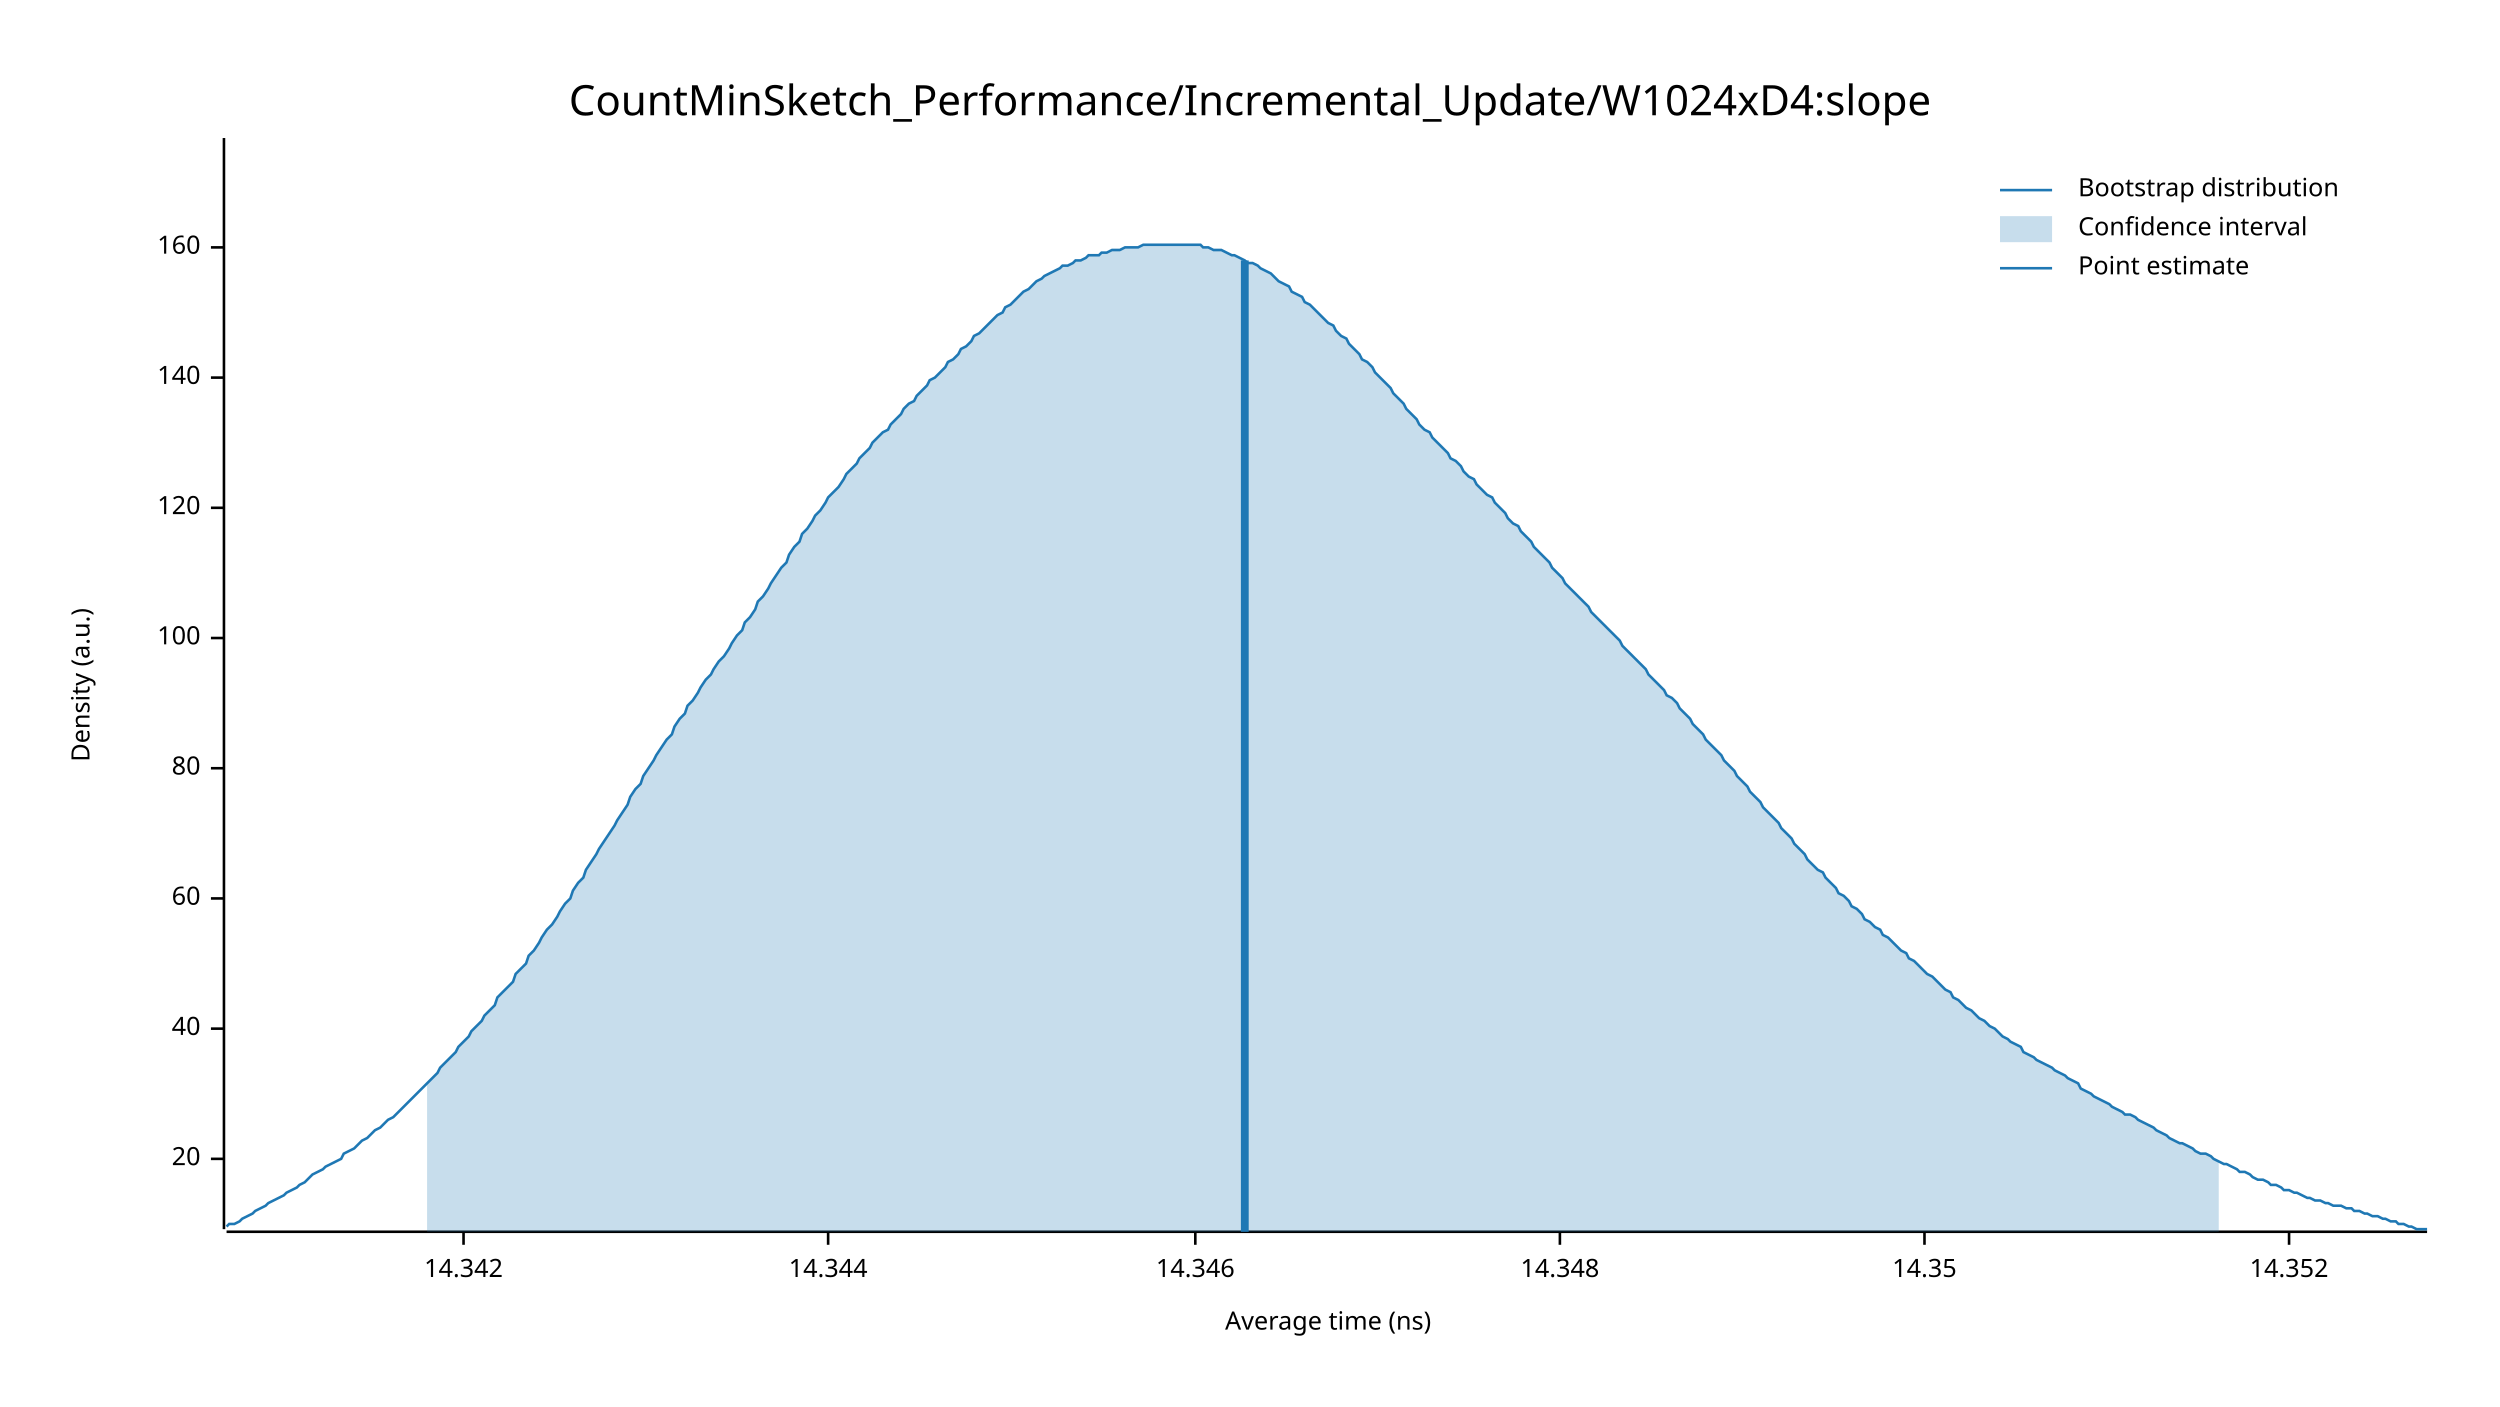
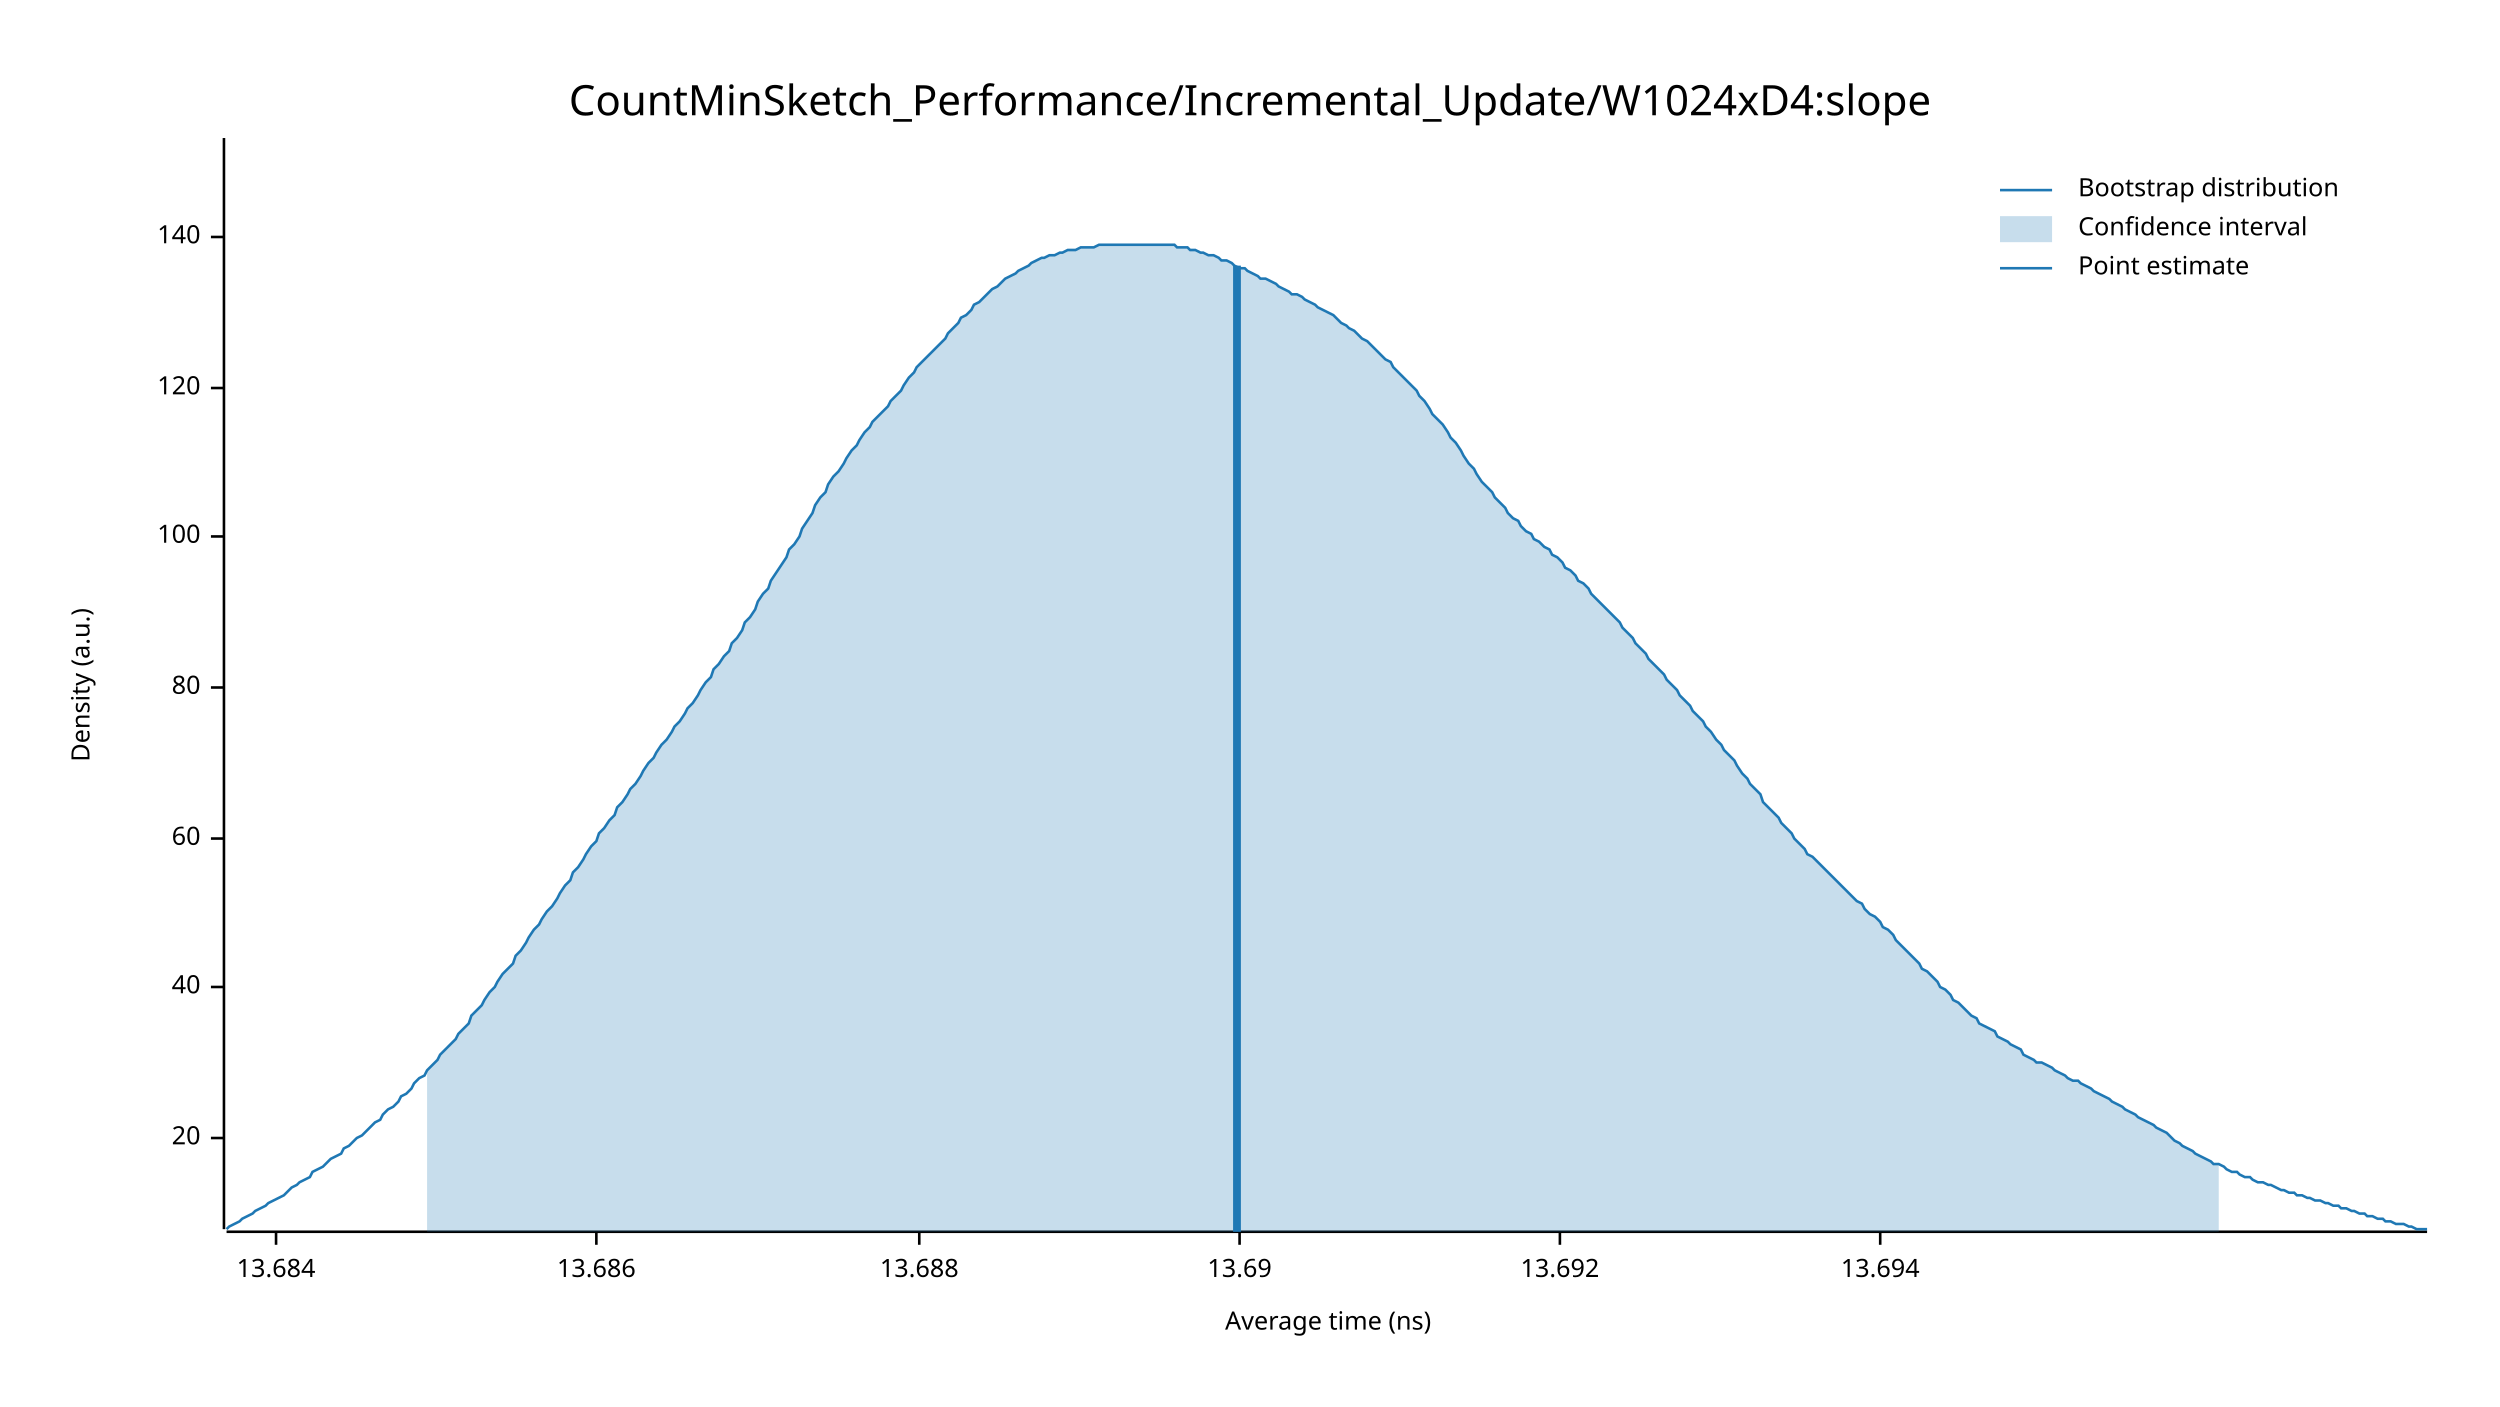
<svg xmlns="http://www.w3.org/2000/svg" width="960" height="540" viewBox="0 0 960 540">
  <text x="480" y="32" dy="0.76em" text-anchor="middle" font-family="sans-serif" font-size="16.129" opacity="1" fill="#000000">
CountMinSketch_Performance/Incremental_Update/W1024xD4:slope
</text>
  <text x="27" y="263" dy="0.76em" text-anchor="middle" font-family="sans-serif" font-size="9.677" opacity="1" fill="#000000" transform="rotate(270, 27, 263)">
Density (a.u.)
</text>
  <text x="510" y="513" dy="-0.5ex" text-anchor="middle" font-family="sans-serif" font-size="9.677" opacity="1" fill="#000000">
Average time (ns)
</text>
  <polyline fill="none" opacity="1" stroke="#000000" stroke-width="1" points="86,53 86,472 " />
-   <text x="77" y="445" dy="0.5ex" text-anchor="end" font-family="sans-serif" font-size="9.677" opacity="1" fill="#000000">
+   <text x="77" y="437" dy="0.5ex" text-anchor="end" font-family="sans-serif" font-size="9.677" opacity="1" fill="#000000">
20
</text>
-   <polyline fill="none" opacity="1" stroke="#000000" stroke-width="1" points="81,445 86,445 " />
-   <text x="77" y="395" dy="0.5ex" text-anchor="end" font-family="sans-serif" font-size="9.677" opacity="1" fill="#000000">
+   <polyline fill="none" opacity="1" stroke="#000000" stroke-width="1" points="81,437 86,437 " />
+   <text x="77" y="379" dy="0.5ex" text-anchor="end" font-family="sans-serif" font-size="9.677" opacity="1" fill="#000000">
40
</text>
-   <polyline fill="none" opacity="1" stroke="#000000" stroke-width="1" points="81,395 86,395 " />
-   <text x="77" y="345" dy="0.5ex" text-anchor="end" font-family="sans-serif" font-size="9.677" opacity="1" fill="#000000">
+   <polyline fill="none" opacity="1" stroke="#000000" stroke-width="1" points="81,379 86,379 " />
+   <text x="77" y="322" dy="0.5ex" text-anchor="end" font-family="sans-serif" font-size="9.677" opacity="1" fill="#000000">
60
</text>
-   <polyline fill="none" opacity="1" stroke="#000000" stroke-width="1" points="81,345 86,345 " />
-   <text x="77" y="295" dy="0.5ex" text-anchor="end" font-family="sans-serif" font-size="9.677" opacity="1" fill="#000000">
+   <polyline fill="none" opacity="1" stroke="#000000" stroke-width="1" points="81,322 86,322 " />
+   <text x="77" y="264" dy="0.5ex" text-anchor="end" font-family="sans-serif" font-size="9.677" opacity="1" fill="#000000">
80
</text>
-   <polyline fill="none" opacity="1" stroke="#000000" stroke-width="1" points="81,295 86,295 " />
-   <text x="77" y="245" dy="0.5ex" text-anchor="end" font-family="sans-serif" font-size="9.677" opacity="1" fill="#000000">
+   <polyline fill="none" opacity="1" stroke="#000000" stroke-width="1" points="81,264 86,264 " />
+   <text x="77" y="206" dy="0.5ex" text-anchor="end" font-family="sans-serif" font-size="9.677" opacity="1" fill="#000000">
100
</text>
-   <polyline fill="none" opacity="1" stroke="#000000" stroke-width="1" points="81,245 86,245 " />
-   <text x="77" y="195" dy="0.5ex" text-anchor="end" font-family="sans-serif" font-size="9.677" opacity="1" fill="#000000">
+   <polyline fill="none" opacity="1" stroke="#000000" stroke-width="1" points="81,206 86,206 " />
+   <text x="77" y="149" dy="0.5ex" text-anchor="end" font-family="sans-serif" font-size="9.677" opacity="1" fill="#000000">
120
</text>
-   <polyline fill="none" opacity="1" stroke="#000000" stroke-width="1" points="81,195 86,195 " />
-   <text x="77" y="145" dy="0.5ex" text-anchor="end" font-family="sans-serif" font-size="9.677" opacity="1" fill="#000000">
+   <polyline fill="none" opacity="1" stroke="#000000" stroke-width="1" points="81,149 86,149 " />
+   <text x="77" y="91" dy="0.5ex" text-anchor="end" font-family="sans-serif" font-size="9.677" opacity="1" fill="#000000">
140
</text>
-   <polyline fill="none" opacity="1" stroke="#000000" stroke-width="1" points="81,145 86,145 " />
-   <text x="77" y="95" dy="0.5ex" text-anchor="end" font-family="sans-serif" font-size="9.677" opacity="1" fill="#000000">
- 160
+   <polyline fill="none" opacity="1" stroke="#000000" stroke-width="1" points="81,91 86,91 " />
+   <polyline fill="none" opacity="1" stroke="#000000" stroke-width="1" points="87,473 932,473 " />
+   <text x="106" y="483" dy="0.76em" text-anchor="middle" font-family="sans-serif" font-size="9.677" opacity="1" fill="#000000">
+ 13.684
</text>
-   <polyline fill="none" opacity="1" stroke="#000000" stroke-width="1" points="81,95 86,95 " />
-   <polyline fill="none" opacity="1" stroke="#000000" stroke-width="1" points="87,473 932,473 " />
-   <text x="178" y="483" dy="0.76em" text-anchor="middle" font-family="sans-serif" font-size="9.677" opacity="1" fill="#000000">
- 14.342
+   <polyline fill="none" opacity="1" stroke="#000000" stroke-width="1" points="106,473 106,478 " />
+   <text x="229" y="483" dy="0.76em" text-anchor="middle" font-family="sans-serif" font-size="9.677" opacity="1" fill="#000000">
+ 13.686
</text>
-   <polyline fill="none" opacity="1" stroke="#000000" stroke-width="1" points="178,473 178,478 " />
-   <text x="318" y="483" dy="0.76em" text-anchor="middle" font-family="sans-serif" font-size="9.677" opacity="1" fill="#000000">
- 14.344
+   <polyline fill="none" opacity="1" stroke="#000000" stroke-width="1" points="229,473 229,478 " />
+   <text x="353" y="483" dy="0.76em" text-anchor="middle" font-family="sans-serif" font-size="9.677" opacity="1" fill="#000000">
+ 13.688
</text>
-   <polyline fill="none" opacity="1" stroke="#000000" stroke-width="1" points="318,473 318,478 " />
-   <text x="459" y="483" dy="0.76em" text-anchor="middle" font-family="sans-serif" font-size="9.677" opacity="1" fill="#000000">
- 14.346
+   <polyline fill="none" opacity="1" stroke="#000000" stroke-width="1" points="353,473 353,478 " />
+   <text x="476" y="483" dy="0.76em" text-anchor="middle" font-family="sans-serif" font-size="9.677" opacity="1" fill="#000000">
+ 13.69
</text>
-   <polyline fill="none" opacity="1" stroke="#000000" stroke-width="1" points="459,473 459,478 " />
+   <polyline fill="none" opacity="1" stroke="#000000" stroke-width="1" points="476,473 476,478 " />
  <text x="599" y="483" dy="0.76em" text-anchor="middle" font-family="sans-serif" font-size="9.677" opacity="1" fill="#000000">
- 14.348
+ 13.692
</text>
  <polyline fill="none" opacity="1" stroke="#000000" stroke-width="1" points="599,473 599,478 " />
-   <text x="739" y="483" dy="0.76em" text-anchor="middle" font-family="sans-serif" font-size="9.677" opacity="1" fill="#000000">
- 14.35
+   <text x="722" y="483" dy="0.76em" text-anchor="middle" font-family="sans-serif" font-size="9.677" opacity="1" fill="#000000">
+ 13.694
</text>
-   <polyline fill="none" opacity="1" stroke="#000000" stroke-width="1" points="739,473 739,478 " />
-   <text x="879" y="483" dy="0.76em" text-anchor="middle" font-family="sans-serif" font-size="9.677" opacity="1" fill="#000000">
- 14.352
- </text>
-   <polyline fill="none" opacity="1" stroke="#000000" stroke-width="1" points="879,473 879,478 " />
-   <polyline fill="none" opacity="1" stroke="#1F78B4" stroke-width="1" points="87,471 88,470 90,470 92,469 93,468 95,467 97,466 98,465 100,464 102,463 103,462 105,461 107,460 109,459 110,458 112,457 114,456 115,455 117,454 119,452 120,451 122,450 124,449 125,448 127,447 129,446 131,445 132,443 134,442 136,441 137,440 139,438 141,437 142,436 144,434 146,433 147,432 149,430 151,429 153,427 154,426 156,424 158,422 159,421 161,419 163,417 164,416 166,414 168,412 169,410 171,408 173,406 175,404 176,402 178,400 180,398 181,396 183,394 185,392 186,390 188,388 190,386 191,383 193,381 195,379 197,377 198,374 200,372 202,370 203,367 205,365 207,362 208,360 210,357 212,355 214,352 215,350 217,347 219,345 220,342 222,339 224,337 225,334 227,331 229,328 230,326 232,323 234,320 236,317 237,315 239,312 241,309 242,306 244,303 246,301 247,298 249,295 251,292 252,290 254,287 256,284 258,282 259,279 261,276 263,274 264,271 266,269 268,266 269,264 271,261 273,259 274,257 276,254 278,252 280,249 281,247 283,244 285,242 286,239 288,237 290,234 291,231 293,229 295,226 296,224 298,221 300,218 302,216 303,213 305,210 307,208 308,205 310,203 312,200 313,198 315,196 317,193 318,191 320,189 322,187 324,184 325,182 327,180 329,178 330,176 332,174 334,172 335,170 337,168 339,166 341,165 342,163 344,161 346,159 347,157 349,155 351,154 352,152 354,150 356,148 357,146 359,145 361,143 363,141 364,139 366,138 368,136 369,134 371,133 373,131 374,129 376,128 378,126 379,125 381,123 383,121 385,120 386,118 388,117 390,115 391,114 393,112 395,111 396,110 398,108 400,107 401,106 403,105 405,104 407,103 408,102 410,102 412,101 413,100 415,100 417,99 418,98 420,98 422,98 423,97 425,97 427,96 429,96 430,96 432,95 434,95 435,95 437,95 439,94 440,94 442,94 444,94 445,94 447,94 449,94 451,94 452,94 454,94 456,94 457,94 459,94 461,94 462,95 464,95 466,96 468,96 469,96 471,97 473,98 474,98 476,99 478,100 479,101 481,101 483,102 484,103 486,104 488,105 490,107 491,108 493,109 495,110 496,112 498,113 500,114 501,116 503,117 505,119 506,120 508,122 510,124 512,125 513,127 515,129 517,130 518,132 520,134 522,136 523,138 525,139 527,141 528,143 530,145 532,147 534,149 535,151 537,153 539,155 540,157 542,159 544,161 545,163 547,165 549,166 550,168 552,170 554,172 556,174 557,176 559,177 561,179 562,181 564,183 566,184 567,186 569,188 571,190 573,191 574,193 576,195 578,197 579,199 581,201 583,202 584,204 586,206 588,208 589,210 591,212 593,214 595,216 596,218 598,220 600,222 601,224 603,226 605,228 606,229 608,231 610,233 611,235 613,237 615,239 617,241 618,242 620,244 622,246 623,248 625,250 627,252 628,253 630,255 632,257 633,259 635,261 637,263 639,265 640,267 642,268 644,270 645,272 647,274 649,276 650,278 652,280 654,282 655,284 657,286 659,288 661,290 662,292 664,294 666,296 667,298 669,300 671,302 672,304 674,306 676,308 677,310 679,312 681,314 683,316 684,318 686,320 688,322 689,324 691,326 693,328 694,330 696,332 698,334 700,335 701,337 703,339 705,341 706,343 708,344 710,346 711,348 713,349 715,351 716,353 718,354 720,356 722,357 723,359 725,360 727,362 728,363 730,365 732,366 733,368 735,369 737,371 738,372 740,374 742,375 744,377 745,378 747,380 749,381 750,383 752,384 754,386 755,387 757,388 759,390 760,391 762,392 764,394 766,395 767,396 769,398 771,399 772,400 774,401 776,402 777,404 779,405 781,406 782,407 784,408 786,409 788,410 789,411 791,412 793,413 794,414 796,415 798,416 799,418 801,419 803,420 804,421 806,422 808,423 810,424 811,425 813,426 815,427 816,428 818,428 820,429 821,430 823,431 825,432 827,433 828,434 830,435 832,436 833,437 835,438 837,439 838,439 840,440 842,441 843,442 845,443 847,443 849,444 850,445 852,446 854,447 855,447 857,448 859,449 860,450 862,450 864,451 865,452 867,453 869,453 871,454 872,455 874,455 876,456 877,457 879,457 881,458 882,458 884,459 886,460 887,460 889,461 891,461 893,462 894,462 896,463 898,463 899,463 901,464 903,464 904,465 906,465 908,466 909,466 911,467 913,467 915,468 916,468 918,469 920,469 921,470 923,470 925,471 926,471 928,472 930,472 932,472 " />
-   <polygon opacity="0.25" fill="#1F78B4" points="164,416 166,414 168,412 169,410 171,408 173,406 175,404 176,402 178,400 180,398 181,396 183,394 185,392 186,390 188,388 190,386 191,383 193,381 195,379 197,377 198,374 200,372 202,370 203,367 205,365 207,362 208,360 210,357 212,355 214,352 215,350 217,347 219,345 220,342 222,339 224,337 225,334 227,331 229,328 230,326 232,323 234,320 236,317 237,315 239,312 241,309 242,306 244,303 246,301 247,298 249,295 251,292 252,290 254,287 256,284 258,282 259,279 261,276 263,274 264,271 266,269 268,266 269,264 271,261 273,259 274,257 276,254 278,252 280,249 281,247 283,244 285,242 286,239 288,237 290,234 291,231 293,229 295,226 296,224 298,221 300,218 302,216 303,213 305,210 307,208 308,205 310,203 312,200 313,198 315,196 317,193 318,191 320,189 322,187 324,184 325,182 327,180 329,178 330,176 332,174 334,172 335,170 337,168 339,166 341,165 342,163 344,161 346,159 347,157 349,155 351,154 352,152 354,150 356,148 357,146 359,145 361,143 363,141 364,139 366,138 368,136 369,134 371,133 373,131 374,129 376,128 378,126 379,125 381,123 383,121 385,120 386,118 388,117 390,115 391,114 393,112 395,111 396,110 398,108 400,107 401,106 403,105 405,104 407,103 408,102 410,102 412,101 413,100 415,100 417,99 418,98 420,98 422,98 423,97 425,97 427,96 429,96 430,96 432,95 434,95 435,95 437,95 439,94 440,94 442,94 444,94 445,94 447,94 449,94 451,94 452,94 454,94 456,94 457,94 459,94 461,94 462,95 464,95 466,96 468,96 469,96 471,97 473,98 474,98 476,99 478,100 479,101 481,101 483,102 484,103 486,104 488,105 490,107 491,108 493,109 495,110 496,112 498,113 500,114 501,116 503,117 505,119 506,120 508,122 510,124 512,125 513,127 515,129 517,130 518,132 520,134 522,136 523,138 525,139 527,141 528,143 530,145 532,147 534,149 535,151 537,153 539,155 540,157 542,159 544,161 545,163 547,165 549,166 550,168 552,170 554,172 556,174 557,176 559,177 561,179 562,181 564,183 566,184 567,186 569,188 571,190 573,191 574,193 576,195 578,197 579,199 581,201 583,202 584,204 586,206 588,208 589,210 591,212 593,214 595,216 596,218 598,220 600,222 601,224 603,226 605,228 606,229 608,231 610,233 611,235 613,237 615,239 617,241 618,242 620,244 622,246 623,248 625,250 627,252 628,253 630,255 632,257 633,259 635,261 637,263 639,265 640,267 642,268 644,270 645,272 647,274 649,276 650,278 652,280 654,282 655,284 657,286 659,288 661,290 662,292 664,294 666,296 667,298 669,300 671,302 672,304 674,306 676,308 677,310 679,312 681,314 683,316 684,318 686,320 688,322 689,324 691,326 693,328 694,330 696,332 698,334 700,335 701,337 703,339 705,341 706,343 708,344 710,346 711,348 713,349 715,351 716,353 718,354 720,356 722,357 723,359 725,360 727,362 728,363 730,365 732,366 733,368 735,369 737,371 738,372 740,374 742,375 744,377 745,378 747,380 749,381 750,383 752,384 754,386 755,387 757,388 759,390 760,391 762,392 764,394 766,395 767,396 769,398 771,399 772,400 774,401 776,402 777,404 779,405 781,406 782,407 784,408 786,409 788,410 789,411 791,412 793,413 794,414 796,415 798,416 799,418 801,419 803,420 804,421 806,422 808,423 810,424 811,425 813,426 815,427 816,428 818,428 820,429 821,430 823,431 825,432 827,433 828,434 830,435 832,436 833,437 835,438 837,439 838,439 840,440 842,441 843,442 845,443 847,443 849,444 850,445 852,446 852,473 164,473 " />
-   <polyline fill="none" opacity="1" stroke="#1F78B4" stroke-width="3" points="478,473 478,100 " />
+   <polyline fill="none" opacity="1" stroke="#000000" stroke-width="1" points="722,473 722,478 " />
+   <polyline fill="none" opacity="1" stroke="#1F78B4" stroke-width="1" points="87,472 88,471 90,470 92,469 93,468 95,467 97,466 98,465 100,464 102,463 103,462 105,461 107,460 109,459 110,458 112,456 114,455 115,454 117,453 119,452 120,450 122,449 124,448 125,447 127,445 129,444 131,443 132,441 134,440 136,438 137,437 139,436 141,434 142,433 144,431 146,430 147,428 149,426 151,425 153,423 154,421 156,420 158,418 159,416 161,414 163,413 164,411 166,409 168,407 169,405 171,403 173,401 175,399 176,397 178,395 180,393 181,390 183,388 185,386 186,384 188,381 190,379 191,377 193,374 195,372 197,370 198,367 200,365 202,362 203,360 205,357 207,355 208,353 210,350 212,348 214,345 215,343 217,340 219,338 220,335 222,333 224,330 225,328 227,325 229,323 230,320 232,318 234,315 236,313 237,310 239,308 241,305 242,303 244,301 246,298 247,296 249,293 251,291 252,289 254,286 256,284 258,281 259,279 261,277 263,274 264,272 266,270 268,267 269,265 271,262 273,260 274,257 276,255 278,252 280,250 281,247 283,245 285,242 286,239 288,237 290,234 291,231 293,228 295,226 296,223 298,220 300,217 302,214 303,211 305,209 307,206 308,203 310,200 312,197 313,194 315,191 317,189 318,186 320,183 322,181 324,178 325,176 327,173 329,171 330,169 332,166 334,164 335,162 337,160 339,158 341,156 342,154 344,152 346,150 347,148 349,145 351,143 352,141 354,139 356,137 357,136 359,134 361,132 363,130 364,128 366,126 368,124 369,122 371,121 373,119 374,117 376,116 378,114 379,113 381,111 383,110 385,108 386,107 388,106 390,105 391,104 393,103 395,102 396,101 398,100 400,99 401,99 403,98 405,98 407,97 408,97 410,96 412,96 413,96 415,95 417,95 418,95 420,95 422,94 423,94 425,94 427,94 429,94 430,94 432,94 434,94 435,94 437,94 439,94 440,94 442,94 444,94 445,94 447,94 449,94 451,94 452,95 454,95 456,95 457,96 459,96 461,97 462,97 464,98 466,98 468,99 469,100 471,100 473,101 474,102 476,103 478,103 479,104 481,105 483,106 484,107 486,107 488,108 490,109 491,110 493,111 495,112 496,113 498,113 500,114 501,115 503,116 505,117 506,118 508,119 510,120 512,121 513,122 515,124 517,125 518,126 520,127 522,129 523,130 525,131 527,133 528,134 530,136 532,138 534,139 535,141 537,143 539,145 540,146 542,148 544,150 545,152 547,154 549,157 550,159 552,161 554,163 556,166 557,168 559,170 561,173 562,175 564,178 566,180 567,182 569,185 571,187 573,189 574,191 576,193 578,195 579,197 581,199 583,200 584,202 586,204 588,205 589,207 591,208 593,210 595,211 596,213 598,214 600,216 601,218 603,219 605,221 606,223 608,224 610,226 611,228 613,230 615,232 617,234 618,235 620,237 622,239 623,241 625,243 627,245 628,247 630,249 632,251 633,253 635,255 637,257 639,259 640,261 642,263 644,265 645,267 647,269 649,271 650,273 652,275 654,277 655,279 657,281 659,284 661,286 662,288 664,290 666,292 667,294 669,297 671,299 672,301 674,303 676,305 677,308 679,310 681,312 683,314 684,316 686,318 688,320 689,322 691,324 693,326 694,328 696,329 698,331 700,333 701,334 703,336 705,338 706,339 708,341 710,343 711,344 713,346 715,347 716,349 718,351 720,352 722,354 723,356 725,357 727,359 728,361 730,363 732,365 733,366 735,368 737,370 738,372 740,373 742,375 744,377 745,379 747,380 749,382 750,384 752,385 754,387 755,388 757,390 759,391 760,393 762,394 764,395 766,396 767,398 769,399 771,400 772,401 774,402 776,403 777,405 779,406 781,407 782,408 784,408 786,409 788,410 789,411 791,412 793,413 794,414 796,415 798,415 799,416 801,417 803,418 804,419 806,420 808,421 810,422 811,423 813,424 815,425 816,426 818,427 820,428 821,429 823,430 825,431 827,432 828,433 830,434 832,435 833,436 835,438 837,439 838,440 840,441 842,442 843,443 845,444 847,445 849,446 850,447 852,447 854,448 855,449 857,450 859,450 860,451 862,452 864,452 865,453 867,454 869,454 871,455 872,455 874,456 876,457 877,457 879,458 881,458 882,459 884,459 886,460 887,460 889,461 891,461 893,462 894,462 896,463 898,463 899,464 901,464 903,465 904,465 906,466 908,466 909,467 911,467 913,468 915,468 916,469 918,469 920,470 921,470 923,470 925,471 926,471 928,472 930,472 932,472 " />
+   <polygon opacity="0.25" fill="#1F78B4" points="164,411 166,409 168,407 169,405 171,403 173,401 175,399 176,397 178,395 180,393 181,390 183,388 185,386 186,384 188,381 190,379 191,377 193,374 195,372 197,370 198,367 200,365 202,362 203,360 205,357 207,355 208,353 210,350 212,348 214,345 215,343 217,340 219,338 220,335 222,333 224,330 225,328 227,325 229,323 230,320 232,318 234,315 236,313 237,310 239,308 241,305 242,303 244,301 246,298 247,296 249,293 251,291 252,289 254,286 256,284 258,281 259,279 261,277 263,274 264,272 266,270 268,267 269,265 271,262 273,260 274,257 276,255 278,252 280,250 281,247 283,245 285,242 286,239 288,237 290,234 291,231 293,228 295,226 296,223 298,220 300,217 302,214 303,211 305,209 307,206 308,203 310,200 312,197 313,194 315,191 317,189 318,186 320,183 322,181 324,178 325,176 327,173 329,171 330,169 332,166 334,164 335,162 337,160 339,158 341,156 342,154 344,152 346,150 347,148 349,145 351,143 352,141 354,139 356,137 357,136 359,134 361,132 363,130 364,128 366,126 368,124 369,122 371,121 373,119 374,117 376,116 378,114 379,113 381,111 383,110 385,108 386,107 388,106 390,105 391,104 393,103 395,102 396,101 398,100 400,99 401,99 403,98 405,98 407,97 408,97 410,96 412,96 413,96 415,95 417,95 418,95 420,95 422,94 423,94 425,94 427,94 429,94 430,94 432,94 434,94 435,94 437,94 439,94 440,94 442,94 444,94 445,94 447,94 449,94 451,94 452,95 454,95 456,95 457,96 459,96 461,97 462,97 464,98 466,98 468,99 469,100 471,100 473,101 474,102 476,103 478,103 479,104 481,105 483,106 484,107 486,107 488,108 490,109 491,110 493,111 495,112 496,113 498,113 500,114 501,115 503,116 505,117 506,118 508,119 510,120 512,121 513,122 515,124 517,125 518,126 520,127 522,129 523,130 525,131 527,133 528,134 530,136 532,138 534,139 535,141 537,143 539,145 540,146 542,148 544,150 545,152 547,154 549,157 550,159 552,161 554,163 556,166 557,168 559,170 561,173 562,175 564,178 566,180 567,182 569,185 571,187 573,189 574,191 576,193 578,195 579,197 581,199 583,200 584,202 586,204 588,205 589,207 591,208 593,210 595,211 596,213 598,214 600,216 601,218 603,219 605,221 606,223 608,224 610,226 611,228 613,230 615,232 617,234 618,235 620,237 622,239 623,241 625,243 627,245 628,247 630,249 632,251 633,253 635,255 637,257 639,259 640,261 642,263 644,265 645,267 647,269 649,271 650,273 652,275 654,277 655,279 657,281 659,284 661,286 662,288 664,290 666,292 667,294 669,297 671,299 672,301 674,303 676,305 677,308 679,310 681,312 683,314 684,316 686,318 688,320 689,322 691,324 693,326 694,328 696,329 698,331 700,333 701,334 703,336 705,338 706,339 708,341 710,343 711,344 713,346 715,347 716,349 718,351 720,352 722,354 723,356 725,357 727,359 728,361 730,363 732,365 733,366 735,368 737,370 738,372 740,373 742,375 744,377 745,379 747,380 749,382 750,384 752,385 754,387 755,388 757,390 759,391 760,393 762,394 764,395 766,396 767,398 769,399 771,400 772,401 774,402 776,403 777,405 779,406 781,407 782,408 784,408 786,409 788,410 789,411 791,412 793,413 794,414 796,415 798,415 799,416 801,417 803,418 804,419 806,420 808,421 810,422 811,423 813,424 815,425 816,426 818,427 820,428 821,429 823,430 825,431 827,432 828,433 830,434 832,435 833,436 835,438 837,439 838,440 840,441 842,442 843,443 845,444 847,445 849,446 850,447 852,447 852,473 164,473 " />
+   <polyline fill="none" opacity="1" stroke="#1F78B4" stroke-width="3" points="475,473 475,102 " />
  <text x="798" y="68" dy="0.76em" text-anchor="start" font-family="sans-serif" font-size="9.677" opacity="1" fill="#000000">
Bootstrap distribution
</text>
  <text x="798" y="83" dy="0.76em" text-anchor="start" font-family="sans-serif" font-size="9.677" opacity="1" fill="#000000">
Confidence interval
</text>
  <text x="798" y="98" dy="0.76em" text-anchor="start" font-family="sans-serif" font-size="9.677" opacity="1" fill="#000000">
Point estimate
</text>
  <polyline fill="none" opacity="1" stroke="#1F78B4" stroke-width="1" points="768,73 788,73 " />
  <rect x="768" y="83" width="20" height="10" opacity="0.25" fill="#1F78B4" stroke="none" />
  <polyline fill="none" opacity="1" stroke="#1F78B4" stroke-width="1" points="768,103 788,103 " />
</svg>
